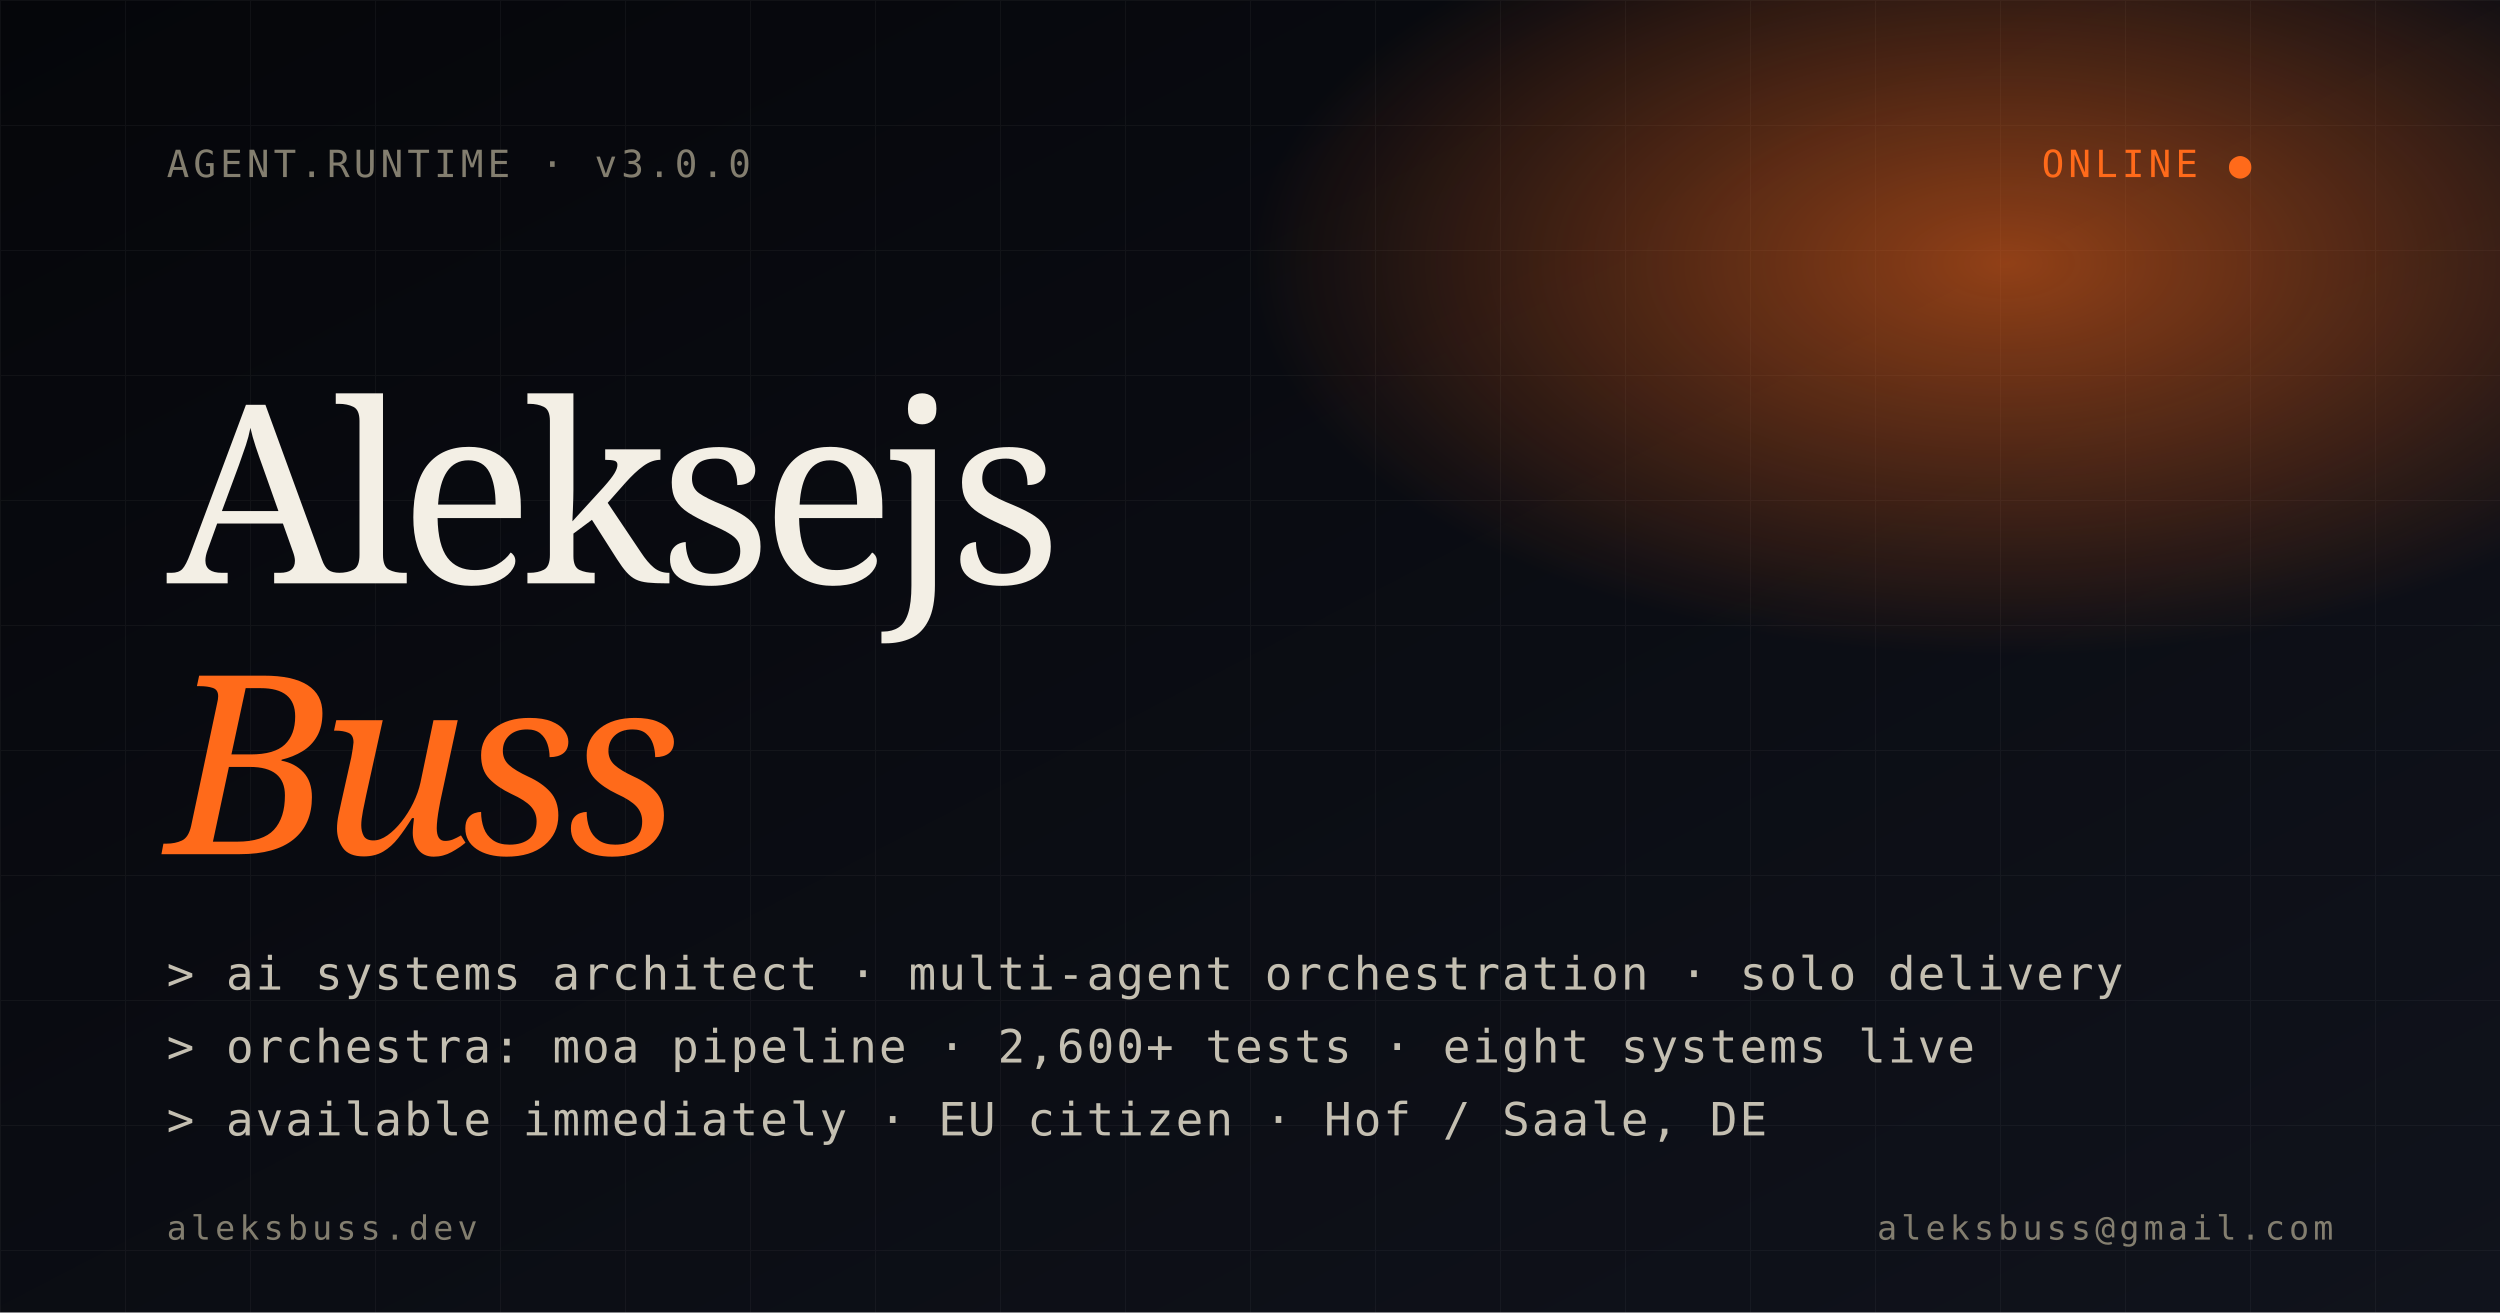
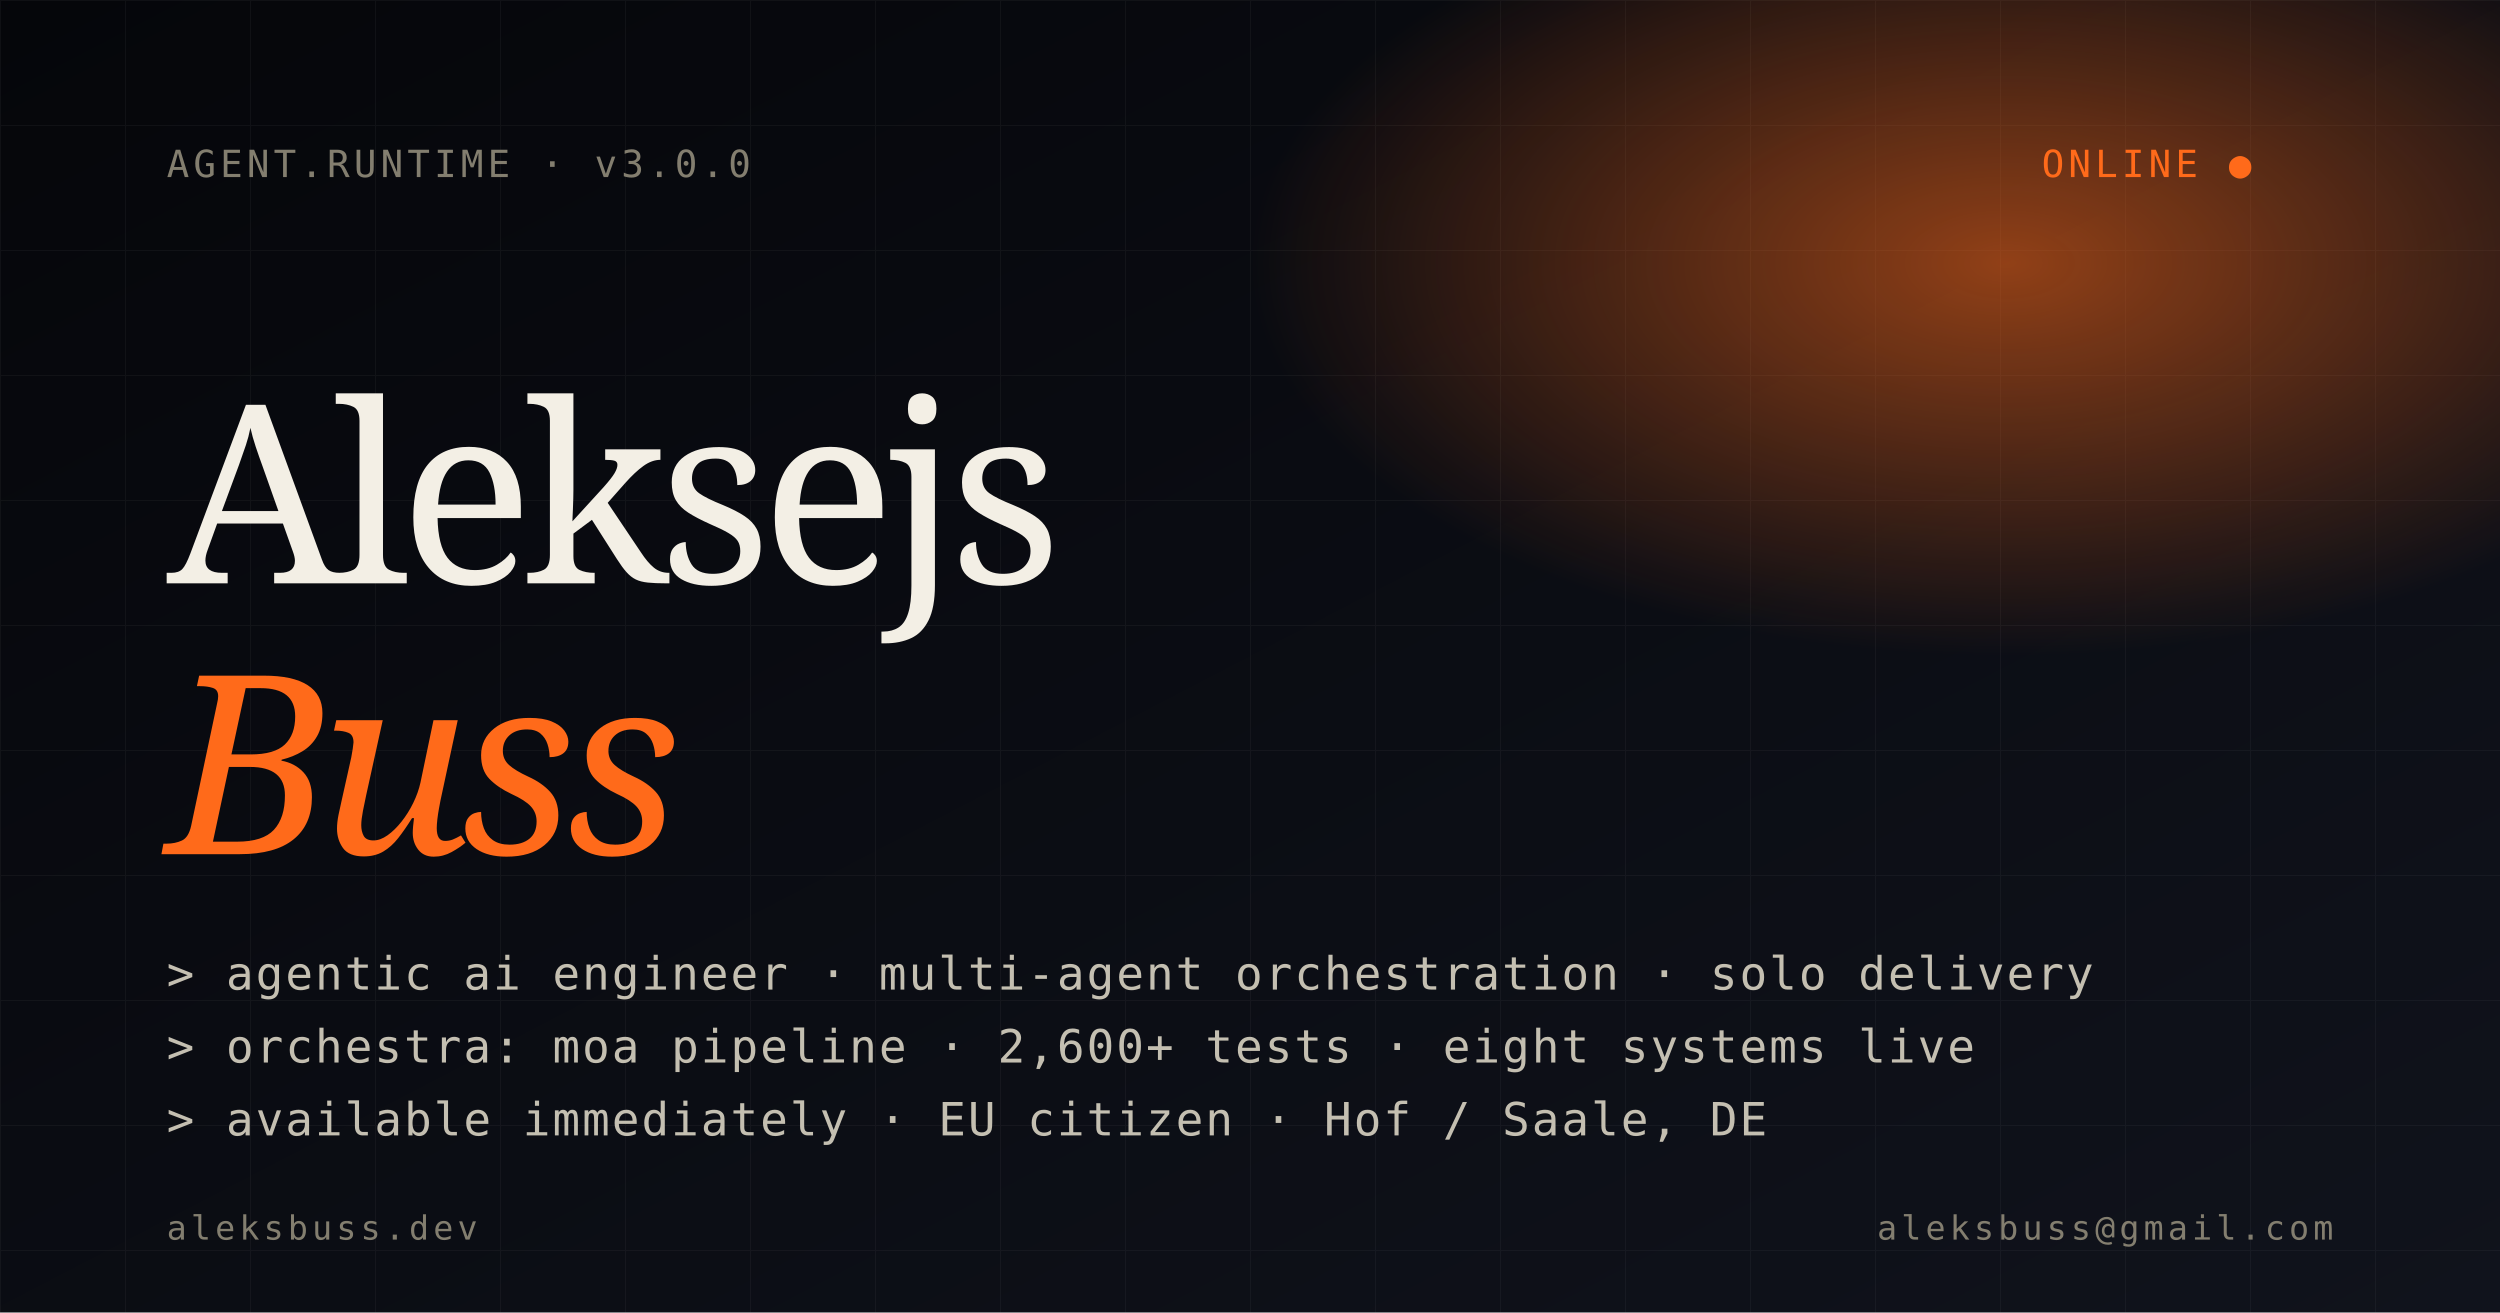
<svg xmlns="http://www.w3.org/2000/svg" viewBox="0 0 1200 630" width="1200" height="630">
  <defs>
    <linearGradient id="bg" x1="0" y1="0" x2="1" y2="1">
      <stop offset="0%" stop-color="#05060a" />
      <stop offset="100%" stop-color="#10131c" />
    </linearGradient>
    <radialGradient id="glow" cx="80%" cy="20%">
      <stop offset="0%" stop-color="#ff6a1a" stop-opacity="0.55" />
      <stop offset="60%" stop-color="#ff6a1a" stop-opacity="0" />
    </radialGradient>
    <pattern id="grid" width="60" height="60" patternUnits="userSpaceOnUse">
      <path d="M 60 0 L 0 0 0 60" fill="none" stroke="rgba(255,255,255,0.04)" stroke-width="1" />
    </pattern>
  </defs>
  <rect width="1200" height="630" fill="url(#bg)" />
  <rect width="1200" height="630" fill="url(#grid)" />
  <rect width="1200" height="630" fill="url(#glow)" />
  <g font-family="'JetBrains Mono', monospace" fill="#837e6f" font-size="18" letter-spacing="2">
    <text x="80" y="85">AGENT.RUNTIME · v3.0.0</text>
    <text x="980" y="85" fill="#ff6a1a">ONLINE ●</text>
  </g>
  <g font-family="'Fraunces', serif" fill="#f3efe5">
    <text x="80" y="280" font-size="120" font-weight="300" letter-spacing="-5">Aleksejs</text>
    <text x="80" y="410" font-size="120" font-weight="300" font-style="italic" fill="#ff6a1a" letter-spacing="-5">Buss</text>
  </g>
  <g font-family="'JetBrains Mono', monospace" fill="#c4bfb1" font-size="22" letter-spacing="1">
-     <text x="80" y="475">&gt; ai systems architect · multi-agent orchestration · solo delivery</text>
+     <text x="80" y="475">&gt; agentic ai engineer · multi-agent orchestration · solo delivery</text>
    <text x="80" y="510">&gt; orchestra: moa pipeline · 2,600+ tests · eight systems live</text>
    <text x="80" y="545">&gt; available immediately · EU citizen · Hof / Saale, DE</text>
  </g>
  <g font-family="'JetBrains Mono', monospace" fill="#837e6f" font-size="16" letter-spacing="2">
    <text x="80" y="595">aleksbuss.dev</text>
    <text x="1120" y="595" text-anchor="end">aleksbuss@gmail.com</text>
  </g>
</svg>
